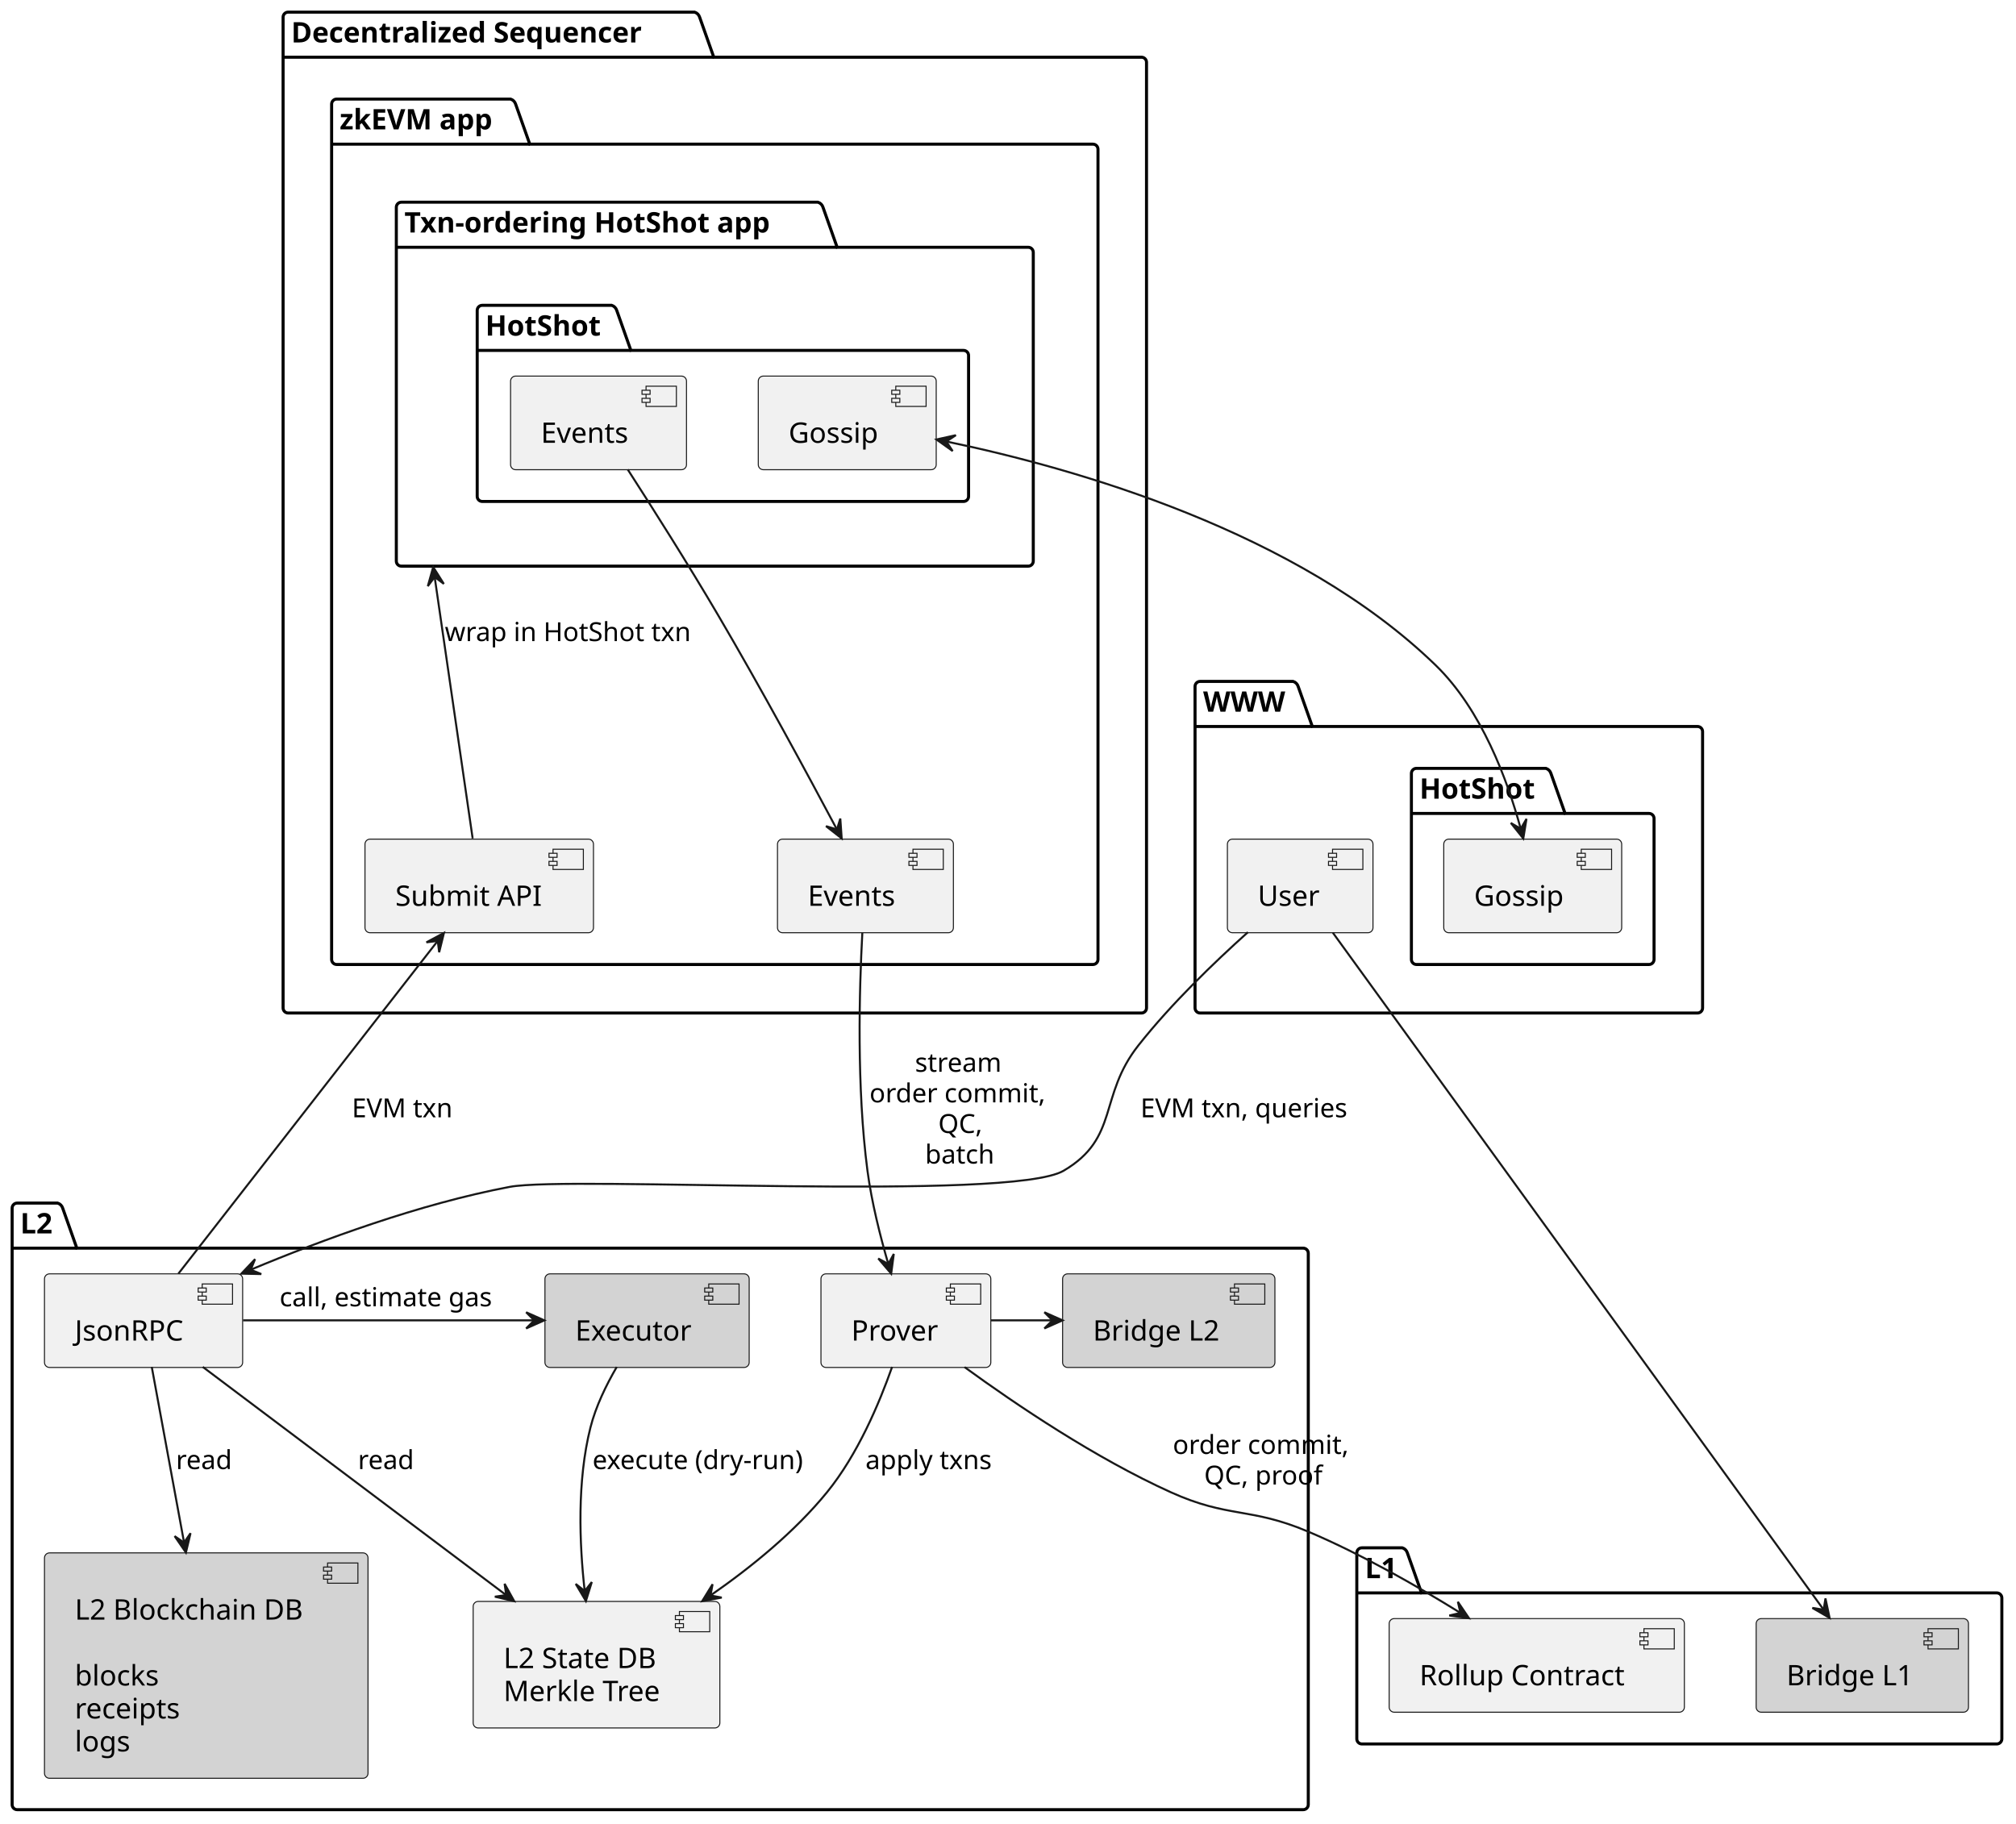
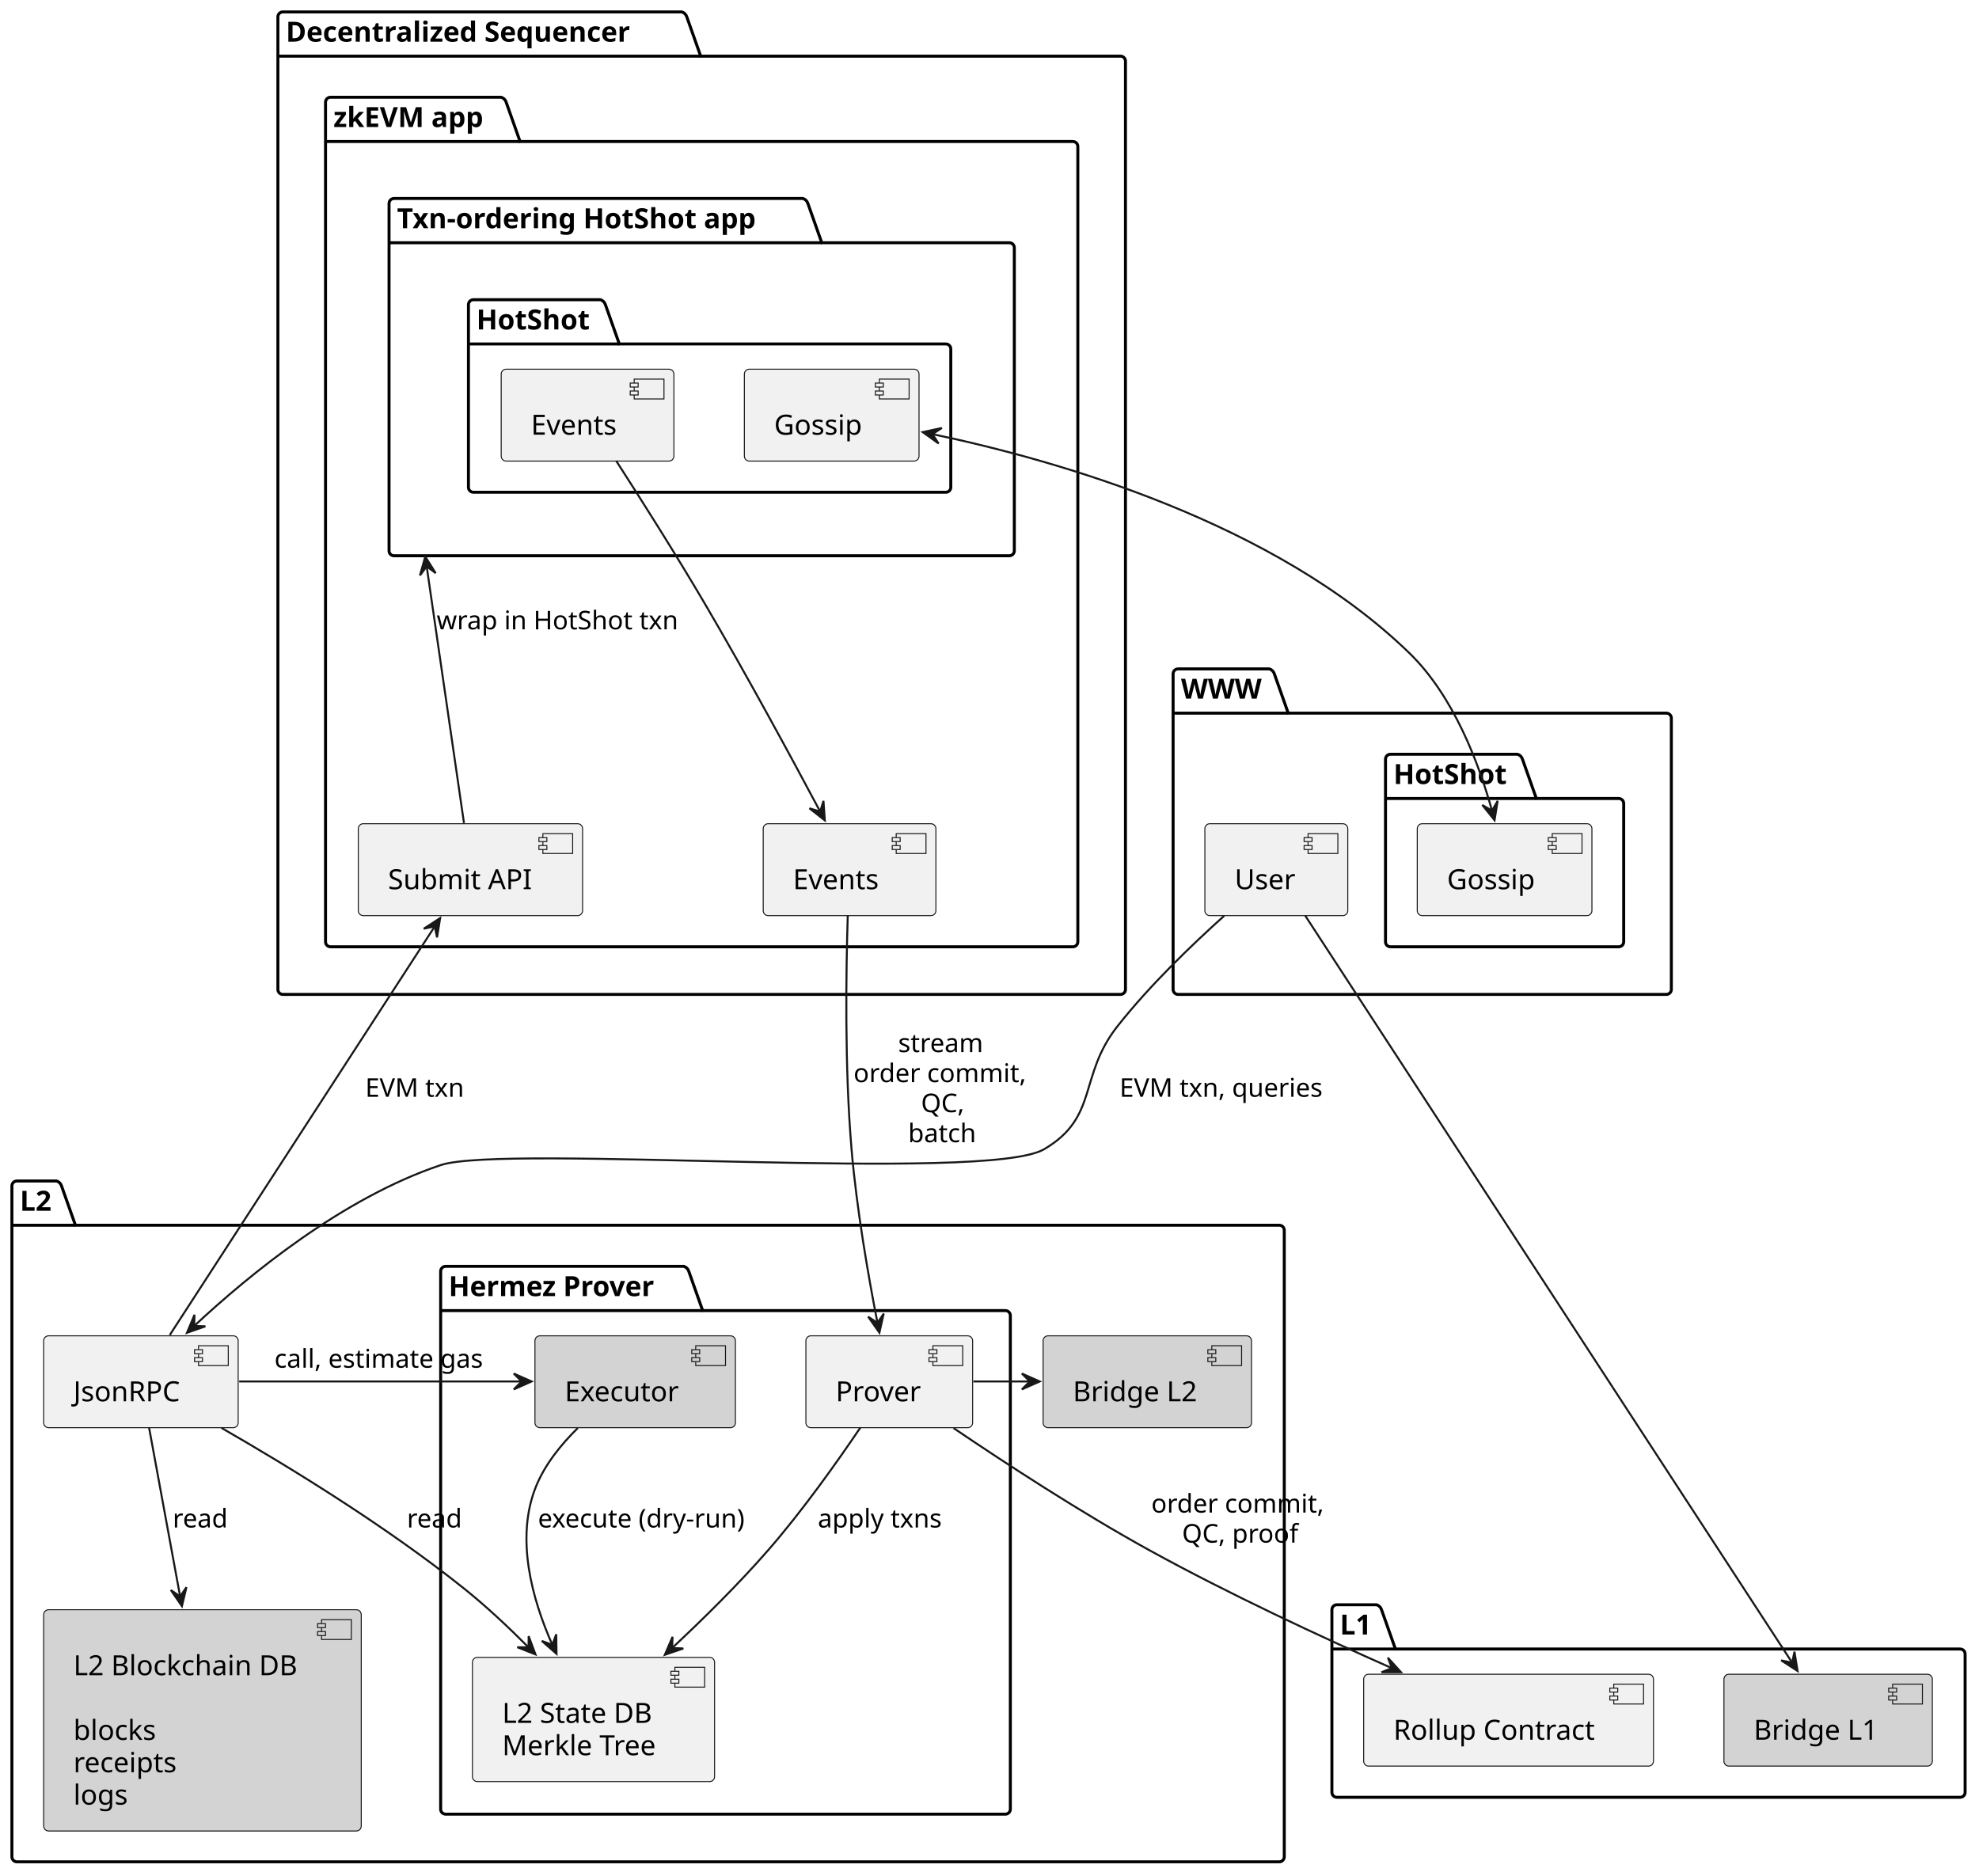
- <svg xmlns="http://www.w3.org/2000/svg" contentStyleType="text/css" height="902px" preserveAspectRatio="none" style="width:997px;height:902px;background:#FFFFFF;" version="1.1" viewBox="0 0 997 902" width="997px" zoomAndPan="magnify">
+ <svg xmlns="http://www.w3.org/2000/svg" contentStyleType="text/css" height="945px" preserveAspectRatio="none" style="width:997px;height:945px;background:#FFFFFF;" version="1.1" viewBox="0 0 997 945" width="997px" zoomAndPan="magnify">
  <defs />
  <g>
    <g id="cluster_WWW">
-       <path d="M593.5,337 L639.5,337 A3.75,3.75 0 0 1 642,339.5 L649,359.297 L839.5,359.297 A2.5,2.5 0 0 1 842,361.797 L842,498.5 A2.5,2.5 0 0 1 839.5,501 L593.5,501 A2.5,2.5 0 0 1 591,498.5 L591,339.5 A2.5,2.5 0 0 1 593.5,337 " style="stroke:#000000;stroke-width:1.5;fill:none;" />
-       <line style="stroke:#000000;stroke-width:1.5;fill:none;" x1="591" x2="649" y1="359.297" y2="359.297" />
+       <path d="M593.5,337 L639.5,337 A3.75,3.75 0 0 1 642,339.5 L649,359.297 L839.5,359.297 A2.5,2.5 0 0 1 842,361.797 L842,498.5 A2.5,2.5 0 0 1 839.5,501 L593.5,501 A2.5,2.5 0 0 1 591,498.5 L591,339.5 A2.5,2.5 0 0 1 593.5,337 " fill="none" style="stroke:#000000;stroke-width:1.5;" />
+       <line style="stroke:#000000;stroke-width:1.5;" x1="591" x2="649" y1="359.297" y2="359.297" />
      <text fill="#000000" font-family="sans-serif" font-size="14" font-weight="bold" lengthAdjust="spacing" textLength="45" x="595" y="351.995">WWW</text>
    </g>
    <g id="cluster_HotShotExternal">
-       <path d="M700.5,380 L764.5,380 A3.75,3.75 0 0 1 767,382.5 L774,402.297 L815.5,402.297 A2.5,2.5 0 0 1 818,404.797 L818,474.5 A2.5,2.5 0 0 1 815.5,477 L700.5,477 A2.5,2.5 0 0 1 698,474.5 L698,382.5 A2.5,2.5 0 0 1 700.5,380 " style="stroke:#000000;stroke-width:1.5;fill:none;" />
-       <line style="stroke:#000000;stroke-width:1.5;fill:none;" x1="698" x2="774" y1="402.297" y2="402.297" />
+       <path d="M700.5,380 L764.5,380 A3.75,3.75 0 0 1 767,382.5 L774,402.297 L815.5,402.297 A2.5,2.5 0 0 1 818,404.797 L818,474.5 A2.5,2.5 0 0 1 815.5,477 L700.5,477 A2.5,2.5 0 0 1 698,474.5 L698,382.5 A2.5,2.5 0 0 1 700.5,380 " fill="none" style="stroke:#000000;stroke-width:1.5;" />
+       <line style="stroke:#000000;stroke-width:1.5;" x1="698" x2="774" y1="402.297" y2="402.297" />
      <text fill="#000000" font-family="sans-serif" font-size="14" font-weight="bold" lengthAdjust="spacing" textLength="63" x="702" y="394.995">HotShot</text>
    </g>
    <g id="cluster_Decentralized Sequencer">
-       <path d="M142.5,6 L343.5,6 A3.75,3.75 0 0 1 346,8.5 L353,28.297 L564.5,28.297 A2.5,2.5 0 0 1 567,30.797 L567,498.5 A2.5,2.5 0 0 1 564.5,501 L142.5,501 A2.5,2.5 0 0 1 140,498.5 L140,8.5 A2.5,2.5 0 0 1 142.5,6 " style="stroke:#000000;stroke-width:1.5;fill:none;" />
-       <line style="stroke:#000000;stroke-width:1.5;fill:none;" x1="140" x2="353" y1="28.297" y2="28.297" />
+       <path d="M142.5,6 L343.5,6 A3.75,3.75 0 0 1 346,8.5 L353,28.297 L564.5,28.297 A2.5,2.5 0 0 1 567,30.797 L567,498.5 A2.5,2.5 0 0 1 564.5,501 L142.5,501 A2.5,2.5 0 0 1 140,498.5 L140,8.5 A2.5,2.5 0 0 1 142.5,6 " fill="none" style="stroke:#000000;stroke-width:1.5;" />
+       <line style="stroke:#000000;stroke-width:1.5;" x1="140" x2="353" y1="28.297" y2="28.297" />
      <text fill="#000000" font-family="sans-serif" font-size="14" font-weight="bold" lengthAdjust="spacing" textLength="200" x="144" y="20.995">Decentralized Sequencer</text>
    </g>
    <g id="cluster_zkApp">
-       <path d="M166.5,49 L252.5,49 A3.75,3.75 0 0 1 255,51.5 L262,71.297 L540.5,71.297 A2.5,2.5 0 0 1 543,73.797 L543,474.5 A2.5,2.5 0 0 1 540.5,477 L166.5,477 A2.5,2.5 0 0 1 164,474.5 L164,51.5 A2.5,2.5 0 0 1 166.5,49 " style="stroke:#000000;stroke-width:1.5;fill:none;" />
-       <line style="stroke:#000000;stroke-width:1.5;fill:none;" x1="164" x2="262" y1="71.297" y2="71.297" />
+       <path d="M166.5,49 L252.5,49 A3.75,3.75 0 0 1 255,51.5 L262,71.297 L540.5,71.297 A2.5,2.5 0 0 1 543,73.797 L543,474.5 A2.5,2.5 0 0 1 540.5,477 L166.5,477 A2.5,2.5 0 0 1 164,474.5 L164,51.5 A2.5,2.5 0 0 1 166.5,49 " fill="none" style="stroke:#000000;stroke-width:1.5;" />
+       <line style="stroke:#000000;stroke-width:1.5;" x1="164" x2="262" y1="71.297" y2="71.297" />
      <text fill="#000000" font-family="sans-serif" font-size="14" font-weight="bold" lengthAdjust="spacing" textLength="85" x="168" y="63.995">zkEVM app</text>
    </g>
    <g id="cluster_App">
-       <path d="M198.5,100 L404.5,100 A3.75,3.75 0 0 1 407,102.5 L414,122.297 L508.5,122.297 A2.5,2.5 0 0 1 511,124.797 L511,277.5 A2.5,2.5 0 0 1 508.5,280 L198.5,280 A2.5,2.5 0 0 1 196,277.5 L196,102.5 A2.5,2.5 0 0 1 198.5,100 " style="stroke:#000000;stroke-width:1.5;fill:none;" />
-       <line style="stroke:#000000;stroke-width:1.5;fill:none;" x1="196" x2="414" y1="122.297" y2="122.297" />
+       <path d="M198.5,100 L404.5,100 A3.75,3.75 0 0 1 407,102.5 L414,122.297 L508.5,122.297 A2.5,2.5 0 0 1 511,124.797 L511,277.5 A2.5,2.5 0 0 1 508.5,280 L198.5,280 A2.5,2.5 0 0 1 196,277.5 L196,102.5 A2.5,2.5 0 0 1 198.5,100 " fill="none" style="stroke:#000000;stroke-width:1.5;" />
+       <line style="stroke:#000000;stroke-width:1.5;" x1="196" x2="414" y1="122.297" y2="122.297" />
      <text fill="#000000" font-family="sans-serif" font-size="14" font-weight="bold" lengthAdjust="spacing" textLength="205" x="200" y="114.995">Txn-ordering HotShot app</text>
    </g>
    <g id="cluster_HotShot">
-       <path d="M238.5,151 L302.5,151 A3.75,3.75 0 0 1 305,153.5 L312,173.297 L476.5,173.297 A2.5,2.5 0 0 1 479,175.797 L479,245.5 A2.5,2.5 0 0 1 476.5,248 L238.5,248 A2.5,2.5 0 0 1 236,245.5 L236,153.5 A2.5,2.5 0 0 1 238.5,151 " style="stroke:#000000;stroke-width:1.5;fill:none;" />
-       <line style="stroke:#000000;stroke-width:1.5;fill:none;" x1="236" x2="312" y1="173.297" y2="173.297" />
+       <path d="M238.5,151 L302.5,151 A3.75,3.75 0 0 1 305,153.5 L312,173.297 L476.5,173.297 A2.5,2.5 0 0 1 479,175.797 L479,245.5 A2.5,2.5 0 0 1 476.5,248 L238.5,248 A2.5,2.5 0 0 1 236,245.5 L236,153.5 A2.5,2.5 0 0 1 238.5,151 " fill="none" style="stroke:#000000;stroke-width:1.5;" />
+       <line style="stroke:#000000;stroke-width:1.5;" x1="236" x2="312" y1="173.297" y2="173.297" />
      <text fill="#000000" font-family="sans-serif" font-size="14" font-weight="bold" lengthAdjust="spacing" textLength="63" x="240" y="165.995">HotShot</text>
    </g>
    <g id="cluster_L2">
-       <path d="M8.5,595 L28.5,595 A3.75,3.75 0 0 1 31,597.5 L38,617.297 L644.5,617.297 A2.5,2.5 0 0 1 647,619.797 L647,892.5 A2.5,2.5 0 0 1 644.5,895 L8.5,895 A2.5,2.5 0 0 1 6,892.5 L6,597.5 A2.5,2.5 0 0 1 8.5,595 " style="stroke:#000000;stroke-width:1.5;fill:none;" />
-       <line style="stroke:#000000;stroke-width:1.5;fill:none;" x1="6" x2="38" y1="617.297" y2="617.297" />
+       <path d="M8.5,595 L28.5,595 A3.75,3.75 0 0 1 31,597.5 L38,617.297 L644.5,617.297 A2.5,2.5 0 0 1 647,619.797 L647,935.5 A2.5,2.5 0 0 1 644.5,938 L8.5,938 A2.5,2.5 0 0 1 6,935.5 L6,597.5 A2.5,2.5 0 0 1 8.5,595 " fill="none" style="stroke:#000000;stroke-width:1.5;" />
+       <line style="stroke:#000000;stroke-width:1.5;" x1="6" x2="38" y1="617.297" y2="617.297" />
      <text fill="#000000" font-family="sans-serif" font-size="14" font-weight="bold" lengthAdjust="spacing" textLength="19" x="10" y="609.995">L2</text>
    </g>
+     <g id="cluster_HermezProver">
+       <path d="M224.5,638 L344.5,638 A3.75,3.75 0 0 1 347,640.5 L354,660.297 L506.5,660.297 A2.5,2.5 0 0 1 509,662.797 L509,911.5 A2.5,2.5 0 0 1 506.5,914 L224.5,914 A2.5,2.5 0 0 1 222,911.5 L222,640.5 A2.5,2.5 0 0 1 224.5,638 " fill="none" style="stroke:#000000;stroke-width:1.5;" />
+       <line style="stroke:#000000;stroke-width:1.5;" x1="222" x2="354" y1="660.297" y2="660.297" />
+       <text fill="#000000" font-family="sans-serif" font-size="14" font-weight="bold" lengthAdjust="spacing" textLength="119" x="226" y="652.995">Hermez Prover</text>
+     </g>
    <g id="cluster_L1">
-       <path d="M673.5,765.5 L693.5,765.5 A3.75,3.75 0 0 1 696,768 L703,787.797 L987.5,787.797 A2.5,2.5 0 0 1 990,790.297 L990,860 A2.5,2.5 0 0 1 987.5,862.5 L673.5,862.5 A2.5,2.5 0 0 1 671,860 L671,768 A2.5,2.5 0 0 1 673.5,765.5 " style="stroke:#000000;stroke-width:1.5;fill:none;" />
-       <line style="stroke:#000000;stroke-width:1.5;fill:none;" x1="671" x2="703" y1="787.797" y2="787.797" />
-       <text fill="#000000" font-family="sans-serif" font-size="14" font-weight="bold" lengthAdjust="spacing" textLength="19" x="675" y="780.495">L1</text>
+       <path d="M673.5,808.5 L693.5,808.5 A3.75,3.75 0 0 1 696,811 L703,830.797 L987.5,830.797 A2.5,2.5 0 0 1 990,833.297 L990,903 A2.5,2.5 0 0 1 987.5,905.5 L673.5,905.5 A2.5,2.5 0 0 1 671,903 L671,811 A2.5,2.5 0 0 1 673.5,808.5 " fill="none" style="stroke:#000000;stroke-width:1.5;" />
+       <line style="stroke:#000000;stroke-width:1.5;" x1="671" x2="703" y1="830.797" y2="830.797" />
+       <text fill="#000000" font-family="sans-serif" font-size="14" font-weight="bold" lengthAdjust="spacing" textLength="19" x="675" y="823.495">L1</text>
    </g>
    <g id="elem_User">
      <rect fill="#F1F1F1" height="46.297" rx="2.5" ry="2.5" style="stroke:#181818;stroke-width:0.5;" width="72" x="607" y="415" />
      <rect fill="#F1F1F1" height="10" style="stroke:#181818;stroke-width:0.5;" width="15" x="659" y="420" />
      <rect fill="#F1F1F1" height="2" style="stroke:#181818;stroke-width:0.5;" width="4" x="657" y="422" />
      <rect fill="#F1F1F1" height="2" style="stroke:#181818;stroke-width:0.5;" width="4" x="657" y="426" />
      <text fill="#000000" font-family="sans-serif" font-size="14" lengthAdjust="spacing" textLength="32" x="622" y="447.995">User</text>
    </g>
    <g id="elem_GossipExternal">
      <rect fill="#F1F1F1" height="46.297" rx="2.5" ry="2.5" style="stroke:#181818;stroke-width:0.5;" width="88" x="714" y="415" />
      <rect fill="#F1F1F1" height="10" style="stroke:#181818;stroke-width:0.5;" width="15" x="782" y="420" />
      <rect fill="#F1F1F1" height="2" style="stroke:#181818;stroke-width:0.5;" width="4" x="780" y="422" />
      <rect fill="#F1F1F1" height="2" style="stroke:#181818;stroke-width:0.5;" width="4" x="780" y="426" />
      <text fill="#000000" font-family="sans-serif" font-size="14" lengthAdjust="spacing" textLength="48" x="729" y="447.995">Gossip</text>
    </g>
    <g id="elem_Events">
      <rect fill="#F1F1F1" height="46.297" rx="2.5" ry="2.5" style="stroke:#181818;stroke-width:0.5;" width="87" x="384.5" y="415" />
      <rect fill="#F1F1F1" height="10" style="stroke:#181818;stroke-width:0.5;" width="15" x="451.5" y="420" />
      <rect fill="#F1F1F1" height="2" style="stroke:#181818;stroke-width:0.5;" width="4" x="449.5" y="422" />
      <rect fill="#F1F1F1" height="2" style="stroke:#181818;stroke-width:0.5;" width="4" x="449.5" y="426" />
      <text fill="#000000" font-family="sans-serif" font-size="14" lengthAdjust="spacing" textLength="47" x="399.5" y="447.995">Events</text>
    </g>
    <g id="elem_Submit">
      <rect fill="#F1F1F1" height="46.297" rx="2.5" ry="2.5" style="stroke:#181818;stroke-width:0.5;" width="113" x="180.5" y="415" />
      <rect fill="#F1F1F1" height="10" style="stroke:#181818;stroke-width:0.5;" width="15" x="273.5" y="420" />
      <rect fill="#F1F1F1" height="2" style="stroke:#181818;stroke-width:0.5;" width="4" x="271.5" y="422" />
      <rect fill="#F1F1F1" height="2" style="stroke:#181818;stroke-width:0.5;" width="4" x="271.5" y="426" />
      <text fill="#000000" font-family="sans-serif" font-size="14" lengthAdjust="spacing" textLength="73" x="195.5" y="447.995">Submit API</text>
    </g>
    <g id="elem_GossipInternal">
      <rect fill="#F1F1F1" height="46.297" rx="2.5" ry="2.5" style="stroke:#181818;stroke-width:0.5;" width="88" x="375" y="186" />
      <rect fill="#F1F1F1" height="10" style="stroke:#181818;stroke-width:0.5;" width="15" x="443" y="191" />
      <rect fill="#F1F1F1" height="2" style="stroke:#181818;stroke-width:0.5;" width="4" x="441" y="193" />
      <rect fill="#F1F1F1" height="2" style="stroke:#181818;stroke-width:0.5;" width="4" x="441" y="197" />
      <text fill="#000000" font-family="sans-serif" font-size="14" lengthAdjust="spacing" textLength="48" x="390" y="218.995">Gossip</text>
    </g>
    <g id="elem_HotShotEvents">
      <rect fill="#F1F1F1" height="46.297" rx="2.5" ry="2.5" style="stroke:#181818;stroke-width:0.5;" width="87" x="252.5" y="186" />
      <rect fill="#F1F1F1" height="10" style="stroke:#181818;stroke-width:0.5;" width="15" x="319.5" y="191" />
      <rect fill="#F1F1F1" height="2" style="stroke:#181818;stroke-width:0.5;" width="4" x="317.5" y="193" />
      <rect fill="#F1F1F1" height="2" style="stroke:#181818;stroke-width:0.5;" width="4" x="317.5" y="197" />
      <text fill="#000000" font-family="sans-serif" font-size="14" lengthAdjust="spacing" textLength="47" x="267.5" y="218.995">Events</text>
    </g>
    <g id="elem_JsonRPC">
-       <rect fill="#F1F1F1" height="46.297" rx="2.5" ry="2.5" style="stroke:#181818;stroke-width:0.5;" width="98" x="22" y="630" />
-       <rect fill="#F1F1F1" height="10" style="stroke:#181818;stroke-width:0.5;" width="15" x="100" y="635" />
-       <rect fill="#F1F1F1" height="2" style="stroke:#181818;stroke-width:0.5;" width="4" x="98" y="637" />
-       <rect fill="#F1F1F1" height="2" style="stroke:#181818;stroke-width:0.5;" width="4" x="98" y="641" />
-       <text fill="#000000" font-family="sans-serif" font-size="14" lengthAdjust="spacing" textLength="58" x="37" y="662.995">JsonRPC</text>
+       <rect fill="#F1F1F1" height="46.297" rx="2.5" ry="2.5" style="stroke:#181818;stroke-width:0.5;" width="98" x="22" y="673" />
+       <rect fill="#F1F1F1" height="10" style="stroke:#181818;stroke-width:0.5;" width="15" x="100" y="678" />
+       <rect fill="#F1F1F1" height="2" style="stroke:#181818;stroke-width:0.5;" width="4" x="98" y="680" />
+       <rect fill="#F1F1F1" height="2" style="stroke:#181818;stroke-width:0.5;" width="4" x="98" y="684" />
+       <text fill="#000000" font-family="sans-serif" font-size="14" lengthAdjust="spacing" textLength="58" x="37" y="705.995">JsonRPC</text>
    </g>
    <g id="elem_L2DB">
-       <rect fill="#D3D3D3" height="111.484" rx="2.5" ry="2.5" style="stroke:#181818;stroke-width:0.5;" width="160" x="22" y="768" />
-       <rect fill="#D3D3D3" height="10" style="stroke:#181818;stroke-width:0.5;" width="15" x="162" y="773" />
-       <rect fill="#D3D3D3" height="2" style="stroke:#181818;stroke-width:0.5;" width="4" x="160" y="775" />
-       <rect fill="#D3D3D3" height="2" style="stroke:#181818;stroke-width:0.5;" width="4" x="160" y="779" />
-       <text fill="#000000" font-family="sans-serif" font-size="14" lengthAdjust="spacing" textLength="120" x="37" y="800.995">L2 Blockchain DB</text>
-       <text fill="#000000" font-family="sans-serif" font-size="14" lengthAdjust="spacing" textLength="4" x="37" y="817.292"> </text>
-       <text fill="#000000" font-family="sans-serif" font-size="14" lengthAdjust="spacing" textLength="45" x="37" y="833.589">blocks</text>
-       <text fill="#000000" font-family="sans-serif" font-size="14" lengthAdjust="spacing" textLength="56" x="37" y="849.886">receipts</text>
-       <text fill="#000000" font-family="sans-serif" font-size="14" lengthAdjust="spacing" textLength="29" x="37" y="866.183">logs</text>
+       <rect fill="#D3D3D3" height="111.484" rx="2.5" ry="2.5" style="stroke:#181818;stroke-width:0.5;" width="160" x="22" y="811" />
+       <rect fill="#D3D3D3" height="10" style="stroke:#181818;stroke-width:0.5;" width="15" x="162" y="816" />
+       <rect fill="#D3D3D3" height="2" style="stroke:#181818;stroke-width:0.5;" width="4" x="160" y="818" />
+       <rect fill="#D3D3D3" height="2" style="stroke:#181818;stroke-width:0.5;" width="4" x="160" y="822" />
+       <text fill="#000000" font-family="sans-serif" font-size="14" lengthAdjust="spacing" textLength="120" x="37" y="843.995">L2 Blockchain DB</text>
+       <text fill="#000000" font-family="sans-serif" font-size="14" lengthAdjust="spacing" textLength="4" x="37" y="860.292"> </text>
+       <text fill="#000000" font-family="sans-serif" font-size="14" lengthAdjust="spacing" textLength="45" x="37" y="876.589">blocks</text>
+       <text fill="#000000" font-family="sans-serif" font-size="14" lengthAdjust="spacing" textLength="56" x="37" y="892.886">receipts</text>
+       <text fill="#000000" font-family="sans-serif" font-size="14" lengthAdjust="spacing" textLength="29" x="37" y="909.183">logs</text>
+     </g>
+     <g id="elem_BridgeL2">
+       <rect fill="#D3D3D3" height="46.297" rx="2.5" ry="2.5" style="stroke:#181818;stroke-width:0.5;" width="105" x="525.5" y="673" />
+       <rect fill="#D3D3D3" height="10" style="stroke:#181818;stroke-width:0.5;" width="15" x="610.5" y="678" />
+       <rect fill="#D3D3D3" height="2" style="stroke:#181818;stroke-width:0.5;" width="4" x="608.5" y="680" />
+       <rect fill="#D3D3D3" height="2" style="stroke:#181818;stroke-width:0.5;" width="4" x="608.5" y="684" />
+       <text fill="#000000" font-family="sans-serif" font-size="14" lengthAdjust="spacing" textLength="65" x="540.5" y="705.995">Bridge L2</text>
    </g>
    <g id="elem_Prover">
-       <rect fill="#F1F1F1" height="46.297" rx="2.5" ry="2.5" style="stroke:#181818;stroke-width:0.5;" width="84" x="406" y="630" />
-       <rect fill="#F1F1F1" height="10" style="stroke:#181818;stroke-width:0.5;" width="15" x="470" y="635" />
-       <rect fill="#F1F1F1" height="2" style="stroke:#181818;stroke-width:0.5;" width="4" x="468" y="637" />
-       <rect fill="#F1F1F1" height="2" style="stroke:#181818;stroke-width:0.5;" width="4" x="468" y="641" />
-       <text fill="#000000" font-family="sans-serif" font-size="14" lengthAdjust="spacing" textLength="44" x="421" y="662.995">Prover</text>
+       <rect fill="#F1F1F1" height="46.297" rx="2.5" ry="2.5" style="stroke:#181818;stroke-width:0.5;" width="84" x="406" y="673" />
+       <rect fill="#F1F1F1" height="10" style="stroke:#181818;stroke-width:0.5;" width="15" x="470" y="678" />
+       <rect fill="#F1F1F1" height="2" style="stroke:#181818;stroke-width:0.5;" width="4" x="468" y="680" />
+       <rect fill="#F1F1F1" height="2" style="stroke:#181818;stroke-width:0.5;" width="4" x="468" y="684" />
+       <text fill="#000000" font-family="sans-serif" font-size="14" lengthAdjust="spacing" textLength="44" x="421" y="705.995">Prover</text>
    </g>
    <g id="elem_Executor">
-       <rect fill="#D3D3D3" height="46.297" rx="2.5" ry="2.5" style="stroke:#181818;stroke-width:0.5;" width="101" x="269.5" y="630" />
-       <rect fill="#D3D3D3" height="10" style="stroke:#181818;stroke-width:0.5;" width="15" x="350.5" y="635" />
-       <rect fill="#D3D3D3" height="2" style="stroke:#181818;stroke-width:0.5;" width="4" x="348.5" y="637" />
-       <rect fill="#D3D3D3" height="2" style="stroke:#181818;stroke-width:0.5;" width="4" x="348.5" y="641" />
-       <text fill="#000000" font-family="sans-serif" font-size="14" lengthAdjust="spacing" textLength="61" x="284.5" y="662.995">Executor</text>
+       <rect fill="#D3D3D3" height="46.297" rx="2.5" ry="2.5" style="stroke:#181818;stroke-width:0.5;" width="101" x="269.5" y="673" />
+       <rect fill="#D3D3D3" height="10" style="stroke:#181818;stroke-width:0.5;" width="15" x="350.5" y="678" />
+       <rect fill="#D3D3D3" height="2" style="stroke:#181818;stroke-width:0.5;" width="4" x="348.5" y="680" />
+       <rect fill="#D3D3D3" height="2" style="stroke:#181818;stroke-width:0.5;" width="4" x="348.5" y="684" />
+       <text fill="#000000" font-family="sans-serif" font-size="14" lengthAdjust="spacing" textLength="61" x="284.5" y="705.995">Executor</text>
    </g>
    <g id="elem_Tree">
-       <rect fill="#F1F1F1" height="62.594" rx="2.5" ry="2.5" style="stroke:#181818;stroke-width:0.5;" width="122" x="234" y="792" />
-       <rect fill="#F1F1F1" height="10" style="stroke:#181818;stroke-width:0.5;" width="15" x="336" y="797" />
-       <rect fill="#F1F1F1" height="2" style="stroke:#181818;stroke-width:0.5;" width="4" x="334" y="799" />
-       <rect fill="#F1F1F1" height="2" style="stroke:#181818;stroke-width:0.5;" width="4" x="334" y="803" />
-       <text fill="#000000" font-family="sans-serif" font-size="14" lengthAdjust="spacing" textLength="81" x="249" y="824.995">L2 State DB</text>
-       <text fill="#000000" font-family="sans-serif" font-size="14" lengthAdjust="spacing" textLength="82" x="249" y="841.292">Merkle Tree</text>
-     </g>
-     <g id="elem_BridgeL2">
-       <rect fill="#D3D3D3" height="46.297" rx="2.5" ry="2.5" style="stroke:#181818;stroke-width:0.5;" width="105" x="525.5" y="630" />
-       <rect fill="#D3D3D3" height="10" style="stroke:#181818;stroke-width:0.5;" width="15" x="610.5" y="635" />
-       <rect fill="#D3D3D3" height="2" style="stroke:#181818;stroke-width:0.5;" width="4" x="608.5" y="637" />
-       <rect fill="#D3D3D3" height="2" style="stroke:#181818;stroke-width:0.5;" width="4" x="608.5" y="641" />
-       <text fill="#000000" font-family="sans-serif" font-size="14" lengthAdjust="spacing" textLength="65" x="540.5" y="662.995">Bridge L2</text>
+       <rect fill="#F1F1F1" height="62.594" rx="2.5" ry="2.5" style="stroke:#181818;stroke-width:0.5;" width="122" x="238" y="835" />
+       <rect fill="#F1F1F1" height="10" style="stroke:#181818;stroke-width:0.5;" width="15" x="340" y="840" />
+       <rect fill="#F1F1F1" height="2" style="stroke:#181818;stroke-width:0.5;" width="4" x="338" y="842" />
+       <rect fill="#F1F1F1" height="2" style="stroke:#181818;stroke-width:0.5;" width="4" x="338" y="846" />
+       <text fill="#000000" font-family="sans-serif" font-size="14" lengthAdjust="spacing" textLength="81" x="253" y="867.995">L2 State DB</text>
+       <text fill="#000000" font-family="sans-serif" font-size="14" lengthAdjust="spacing" textLength="82" x="253" y="884.292">Merkle Tree</text>
    </g>
    <g id="elem_Rollup">
-       <rect fill="#F1F1F1" height="46.297" rx="2.5" ry="2.5" style="stroke:#181818;stroke-width:0.5;" width="146" x="687" y="800.5" />
-       <rect fill="#F1F1F1" height="10" style="stroke:#181818;stroke-width:0.5;" width="15" x="813" y="805.5" />
-       <rect fill="#F1F1F1" height="2" style="stroke:#181818;stroke-width:0.5;" width="4" x="811" y="807.5" />
-       <rect fill="#F1F1F1" height="2" style="stroke:#181818;stroke-width:0.5;" width="4" x="811" y="811.5" />
-       <text fill="#000000" font-family="sans-serif" font-size="14" lengthAdjust="spacing" textLength="106" x="702" y="833.495">Rollup Contract</text>
+       <rect fill="#F1F1F1" height="46.297" rx="2.5" ry="2.5" style="stroke:#181818;stroke-width:0.5;" width="146" x="687" y="843.5" />
+       <rect fill="#F1F1F1" height="10" style="stroke:#181818;stroke-width:0.5;" width="15" x="813" y="848.5" />
+       <rect fill="#F1F1F1" height="2" style="stroke:#181818;stroke-width:0.5;" width="4" x="811" y="850.5" />
+       <rect fill="#F1F1F1" height="2" style="stroke:#181818;stroke-width:0.5;" width="4" x="811" y="854.5" />
+       <text fill="#000000" font-family="sans-serif" font-size="14" lengthAdjust="spacing" textLength="106" x="702" y="876.495">Rollup Contract</text>
    </g>
    <g id="elem_BridgeL1">
-       <rect fill="#D3D3D3" height="46.297" rx="2.5" ry="2.5" style="stroke:#181818;stroke-width:0.5;" width="105" x="868.5" y="800.5" />
-       <rect fill="#D3D3D3" height="10" style="stroke:#181818;stroke-width:0.5;" width="15" x="953.5" y="805.5" />
-       <rect fill="#D3D3D3" height="2" style="stroke:#181818;stroke-width:0.5;" width="4" x="951.5" y="807.5" />
-       <rect fill="#D3D3D3" height="2" style="stroke:#181818;stroke-width:0.5;" width="4" x="951.5" y="811.5" />
-       <text fill="#000000" font-family="sans-serif" font-size="14" lengthAdjust="spacing" textLength="65" x="883.5" y="833.495">Bridge L1</text>
+       <rect fill="#D3D3D3" height="46.297" rx="2.5" ry="2.5" style="stroke:#181818;stroke-width:0.5;" width="105" x="868.5" y="843.5" />
+       <rect fill="#D3D3D3" height="10" style="stroke:#181818;stroke-width:0.5;" width="15" x="953.5" y="848.5" />
+       <rect fill="#D3D3D3" height="2" style="stroke:#181818;stroke-width:0.5;" width="4" x="951.5" y="850.5" />
+       <rect fill="#D3D3D3" height="2" style="stroke:#181818;stroke-width:0.5;" width="4" x="951.5" y="854.5" />
+       <text fill="#000000" font-family="sans-serif" font-size="14" lengthAdjust="spacing" textLength="65" x="883.5" y="876.495">Bridge L1</text>
    </g>
    <g id="link_GossipInternal_GossipExternal">
-       <path d="M468.35,218.42 C531.77,231.62 641.8,262.82 710,329 C732.68,351.01 745.45,385.64 752.02,409.73 " fill="none" id="GossipInternal-GossipExternal" style="stroke:#181818;stroke-width:1.0;" />
-       <polygon fill="#181818" points="753.33,414.7,754.913,404.979,752.06,409.864,747.176,407.011,753.33,414.7" style="stroke:#181818;stroke-width:1.0;" />
-       <polygon fill="#181818" points="463.11,217.35,471.128,223.069,468.009,218.35,472.728,215.23,463.11,217.35" style="stroke:#181818;stroke-width:1.0;" />
+       <path d="M469.38,218.64 C532.96,231.96 642.17,263.18 710,329 C732.3,350.64 745.02,384.48 751.68,408.51 " fill="none" id="GossipInternal-GossipExternal" style="stroke:#181818;stroke-width:1.0;" />
+       <polygon fill="#181818" points="752.94,413.24,754.497,403.515,751.657,408.407,746.764,405.568,752.94,413.24" style="stroke:#181818;stroke-width:1.0;" />
+       <polygon fill="#181818" points="464.86,217.71,472.862,223.451,469.756,218.724,474.484,215.617,464.86,217.71" style="stroke:#181818;stroke-width:1.0;" />
    </g>
    <g id="link_Prover_BridgeL2">
-       <path d="M490.15,653 C500.18,653 510.21,653 520.25,653 " fill="none" id="Prover-to-BridgeL2" style="stroke:#181818;stroke-width:1.0;" />
-       <polygon fill="#181818" points="525.49,653,516.49,649,520.49,653,516.49,657,525.49,653" style="stroke:#181818;stroke-width:1.0;" />
+       <path d="M490.4,696 C499.95,696 509.49,696 519.03,696 " fill="none" id="Prover-to-BridgeL2" style="stroke:#181818;stroke-width:1.0;" />
+       <polygon fill="#181818" points="523.79,696,514.79,692,518.79,696,514.79,700,523.79,696" style="stroke:#181818;stroke-width:1.0;" />
    </g>
    <g id="link_User_JsonRPC">
-       <path d="M617.15,461.03 C600.58,475.88 579.22,496.44 563,517 C543.12,542.19 553.67,562.75 526,579 C499.74,594.42 281.93,581.34 252,587 C207.57,595.41 159.5,613.11 124.07,627.92 " fill="none" id="User-to-JsonRPC" style="stroke:#181818;stroke-width:1.0;" />
-       <polygon fill="#181818" points="119.38,629.89,129.226,630.11,123.993,627.962,126.141,622.729,119.38,629.89" style="stroke:#181818;stroke-width:1.0;" />
+       <path d="M616.78,461.36 C600.27,476.18 579.1,496.59 563,517 C543.12,542.19 553.69,562.79 526,579 C496.84,596.07 254.04,576.26 222,587 C172.89,603.47 125.94,641.82 97.78,668.09 " fill="none" id="User-to-JsonRPC" style="stroke:#181818;stroke-width:1.0;" />
+       <polygon fill="#181818" points="94.19,671.48,103.479,668.206,97.824,668.046,97.984,662.391,94.19,671.48" style="stroke:#181818;stroke-width:1.0;" />
      <text fill="#000000" font-family="sans-serif" font-size="13" lengthAdjust="spacing" textLength="107" x="564" y="552.567">EVM txn, queries</text>
    </g>
    <g id="link_JsonRPC_Submit">
-       <path d="M88.22,629.91 C119.01,590.39 183.4,507.78 216.45,465.37 " fill="none" id="JsonRPC-to-Submit" style="stroke:#181818;stroke-width:1.0;" />
-       <polygon fill="#181818" points="219.55,461.39,210.872,466.047,216.484,465.34,217.191,470.952,219.55,461.39" style="stroke:#181818;stroke-width:1.0;" />
-       <text fill="#000000" font-family="sans-serif" font-size="13" lengthAdjust="spacing" textLength="52" x="174" y="552.567">EVM txn</text>
+       <path d="M85.53,672.6 C115.89,625.77 186,517.65 219.09,466.62 " fill="none" id="JsonRPC-to-Submit" style="stroke:#181818;stroke-width:1.0;" />
+       <polygon fill="#181818" points="221.74,462.54,213.474,467.895,219.01,466.729,220.176,472.264,221.74,462.54" style="stroke:#181818;stroke-width:1.0;" />
+       <text fill="#000000" font-family="sans-serif" font-size="13" lengthAdjust="spacing" textLength="52" x="184" y="552.567">EVM txn</text>
    </g>
    <g id="link_JsonRPC_L2DB">
-       <path d="M75.05,676.03 C79.09,697.95 85.46,732.58 90.99,762.66 " fill="none" id="JsonRPC-to-L2DB" style="stroke:#181818;stroke-width:1.0;" />
-       <polygon fill="#181818" points="91.94,767.84,94.226,758.26,91.025,762.924,86.361,759.723,91.94,767.84" style="stroke:#181818;stroke-width:1.0;" />
-       <text fill="#000000" font-family="sans-serif" font-size="13" lengthAdjust="spacing" textLength="29" x="87" y="726.567">read</text>
+       <path d="M75.12,719.38 C79.1,741.02 85.32,774.81 90.77,804.45 " fill="none" id="JsonRPC-to-L2DB" style="stroke:#181818;stroke-width:1.0;" />
+       <polygon fill="#181818" points="91.65,809.22,93.936,799.64,90.736,804.304,86.071,801.104,91.65,809.22" style="stroke:#181818;stroke-width:1.0;" />
+       <text fill="#000000" font-family="sans-serif" font-size="13" lengthAdjust="spacing" textLength="29" x="87" y="769.567">read</text>
    </g>
    <g id="link_JsonRPC_Tree">
-       <path d="M100.28,676.03 C138.43,704.72 205.48,755.16 250.08,788.71 " fill="none" id="JsonRPC-to-Tree" style="stroke:#181818;stroke-width:1.0;" />
-       <polygon fill="#181818" points="254.32,791.9,249.554,783.281,250.332,788.884,244.729,789.662,254.32,791.9" style="stroke:#181818;stroke-width:1.0;" />
-       <text fill="#000000" font-family="sans-serif" font-size="13" lengthAdjust="spacing" textLength="29" x="177" y="726.567">read</text>
+       <path d="M111.51,719.37 C145.54,738.93 194.76,769.06 234,800.5 C245.12,809.41 256.4,820.02 266.36,830.05 " fill="none" id="JsonRPC-to-Tree" style="stroke:#181818;stroke-width:1.0;" />
+       <polygon fill="#181818" points="269.78,833.53,266.337,824.302,266.28,829.959,260.624,829.902,269.78,833.53" style="stroke:#181818;stroke-width:1.0;" />
+       <text fill="#000000" font-family="sans-serif" font-size="13" lengthAdjust="spacing" textLength="29" x="205" y="769.567">read</text>
    </g>
    <g id="link_JsonRPC_Executor">
-       <path d="M120.19,653 C161.6,653 220.8,653 264.01,653 " fill="none" id="JsonRPC-to-Executor" style="stroke:#181818;stroke-width:1.0;" />
-       <polygon fill="#181818" points="269.2,653,260.2,649,264.2,653,260.2,657,269.2,653" style="stroke:#181818;stroke-width:1.0;" />
-       <text fill="#000000" font-family="sans-serif" font-size="13" lengthAdjust="spacing" textLength="113" x="138.25" y="646.067">call, estimate gas</text>
+       <path d="M120.49,696 C161.5,696 219.82,696 262.82,696 " fill="none" id="JsonRPC-to-Executor" style="stroke:#181818;stroke-width:1.0;" />
+       <polygon fill="#181818" points="267.81,696,258.81,692,262.81,696,258.81,700,267.81,696" style="stroke:#181818;stroke-width:1.0;" />
+       <text fill="#000000" font-family="sans-serif" font-size="13" lengthAdjust="spacing" textLength="113" x="138.25" y="689.067">call, estimate gas</text>
    </g>
    <g id="link_User_BridgeL1">
-       <path d="M659.15,461.28 C707.32,527.73 849.9,724.41 901.81,796.03 " fill="none" id="User-to-BridgeL1" style="stroke:#181818;stroke-width:1.0;" />
-       <polygon fill="#181818" points="904.81,800.16,902.77,790.525,901.877,796.111,896.291,795.218,904.81,800.16" style="stroke:#181818;stroke-width:1.0;" />
+       <path d="M657.56,461.33 C704.41,533.22 851.3,758.56 902.88,837.69 " fill="none" id="User-to-BridgeL1" style="stroke:#181818;stroke-width:1.0;" />
+       <polygon fill="#181818" points="905.6,841.87,904.036,832.146,902.87,837.681,897.334,836.515,905.6,841.87" style="stroke:#181818;stroke-width:1.0;" />
    </g>
    <g id="link_App_Submit">
      <path d="M214.238,280.42 C214.286,280.747 214.334,281.074 214.381,281.402 C214.572,282.714 214.764,284.035 214.957,285.363 C215.343,288.02 215.734,290.709 216.129,293.423 C222.44,336.837 229.67,386.58 233.75,414.65 " fill="none" id="App-backto-Submit" style="stroke:#181818;stroke-width:1.0;" />
      <polygon fill="#181818" points="214.238,280.42,211.575,289.901,214.958,285.368,219.492,288.751,214.238,280.42" style="stroke:#181818;stroke-width:1.0;" />
      <text fill="#000000" font-family="sans-serif" font-size="13" lengthAdjust="spacing" textLength="126" x="220" y="317.067">wrap in HotShot txn</text>
    </g>
    <g id="link_HotShotEvents_Events">
-       <path d="M310.44,232.19 C322.62,251.09 340.36,279.08 355,304 C376.32,340.28 399.46,383.07 413.84,410.12 " fill="none" id="HotShotEvents-to-Events" style="stroke:#181818;stroke-width:1.0;" />
-       <polygon fill="#181818" points="416.25,414.66,415.564,404.835,413.906,410.243,408.498,408.586,416.25,414.66" style="stroke:#181818;stroke-width:1.0;" />
+       <path d="M310.44,232.19 C322.62,251.09 340.36,279.08 355,304 C376.05,339.83 398.88,382.01 413.31,409.11 " fill="none" id="HotShotEvents-to-Events" style="stroke:#181818;stroke-width:1.0;" />
+       <polygon fill="#181818" points="415.54,413.32,414.854,403.495,413.196,408.904,407.788,407.245,415.54,413.32" style="stroke:#181818;stroke-width:1.0;" />
    </g>
    <g id="link_Executor_Tree">
-       <path d="M305.01,676.04 C299.82,684.94 294.63,695.56 292,706 C285.33,732.45 286.52,763.34 289.14,786.67 " fill="none" id="Executor-to-Tree" style="stroke:#181818;stroke-width:1.0;" />
-       <polygon fill="#181818" points="289.75,791.83,292.67,782.424,289.165,786.864,284.724,783.36,289.75,791.83" style="stroke:#181818;stroke-width:1.0;" />
-       <text fill="#000000" font-family="sans-serif" font-size="13" lengthAdjust="spacing" textLength="111" x="293" y="726.567">execute (dry-run)</text>
+       <path d="M291.08,719.48 C282.65,727.75 274.49,737.85 270,749 C259.59,774.84 267.96,805.46 278.33,828.82 " fill="none" id="Executor-to-Tree" style="stroke:#181818;stroke-width:1.0;" />
+       <polygon fill="#181818" points="280.37,833.22,280.224,823.372,278.272,828.682,272.963,826.729,280.37,833.22" style="stroke:#181818;stroke-width:1.0;" />
+       <text fill="#000000" font-family="sans-serif" font-size="13" lengthAdjust="spacing" textLength="111" x="271" y="769.567">execute (dry-run)</text>
    </g>
    <g id="link_Prover_Tree">
-       <path d="M441.19,676.02 C434.86,694.02 424.13,719.43 409,738 C393.02,757.61 371.51,775.09 351.49,788.98 " fill="none" id="Prover-to-Tree" style="stroke:#181818;stroke-width:1.0;" />
-       <polygon fill="#181818" points="347.24,791.89,356.925,790.103,351.365,789.064,352.404,783.503,347.24,791.89" style="stroke:#181818;stroke-width:1.0;" />
-       <text fill="#000000" font-family="sans-serif" font-size="13" lengthAdjust="spacing" textLength="65" x="428" y="726.567">apply txns</text>
+       <path d="M433.47,719.21 C421.7,736.63 404.29,761.16 387,781 C371.99,798.22 354.01,815.93 338.22,830.66 " fill="none" id="Prover-to-Tree" style="stroke:#181818;stroke-width:1.0;" />
+       <polygon fill="#181818" points="334.94,833.7,344.261,830.52,338.608,830.303,338.825,824.65,334.94,833.7" style="stroke:#181818;stroke-width:1.0;" />
+       <text fill="#000000" font-family="sans-serif" font-size="13" lengthAdjust="spacing" textLength="65" x="412" y="769.567">apply txns</text>
    </g>
    <g id="link_Events_Prover">
-       <path d="M426.46,461.42 C424.95,489.17 423.58,537.79 429,579 C431.04,594.5 435.31,611.41 439.28,625.05 " fill="none" id="Events-to-Prover" style="stroke:#181818;stroke-width:1.0;" />
-       <polygon fill="#181818" points="440.73,629.92,442.015,620.155,439.313,625.125,434.343,622.423,440.73,629.92" style="stroke:#181818;stroke-width:1.0;" />
+       <path d="M427.09,461.36 C426.22,489.03 425.48,537.59 429,579 C431.56,609.11 437.51,643.2 442.08,666.59 " fill="none" id="Events-to-Prover" style="stroke:#181818;stroke-width:1.0;" />
+       <polygon fill="#181818" points="443.03,671.41,445.203,661.804,442.058,666.505,437.356,663.36,443.03,671.41" style="stroke:#181818;stroke-width:1.0;" />
      <text fill="#000000" font-family="sans-serif" font-size="13" lengthAdjust="spacing" textLength="46" x="452.5" y="530.067">stream</text>
      <text fill="#000000" font-family="sans-serif" font-size="13" lengthAdjust="spacing" textLength="91" x="430" y="545.2">order commit,</text>
      <text fill="#000000" font-family="sans-serif" font-size="13" lengthAdjust="spacing" textLength="23" x="464" y="560.332">QC,</text>
      <text fill="#000000" font-family="sans-serif" font-size="13" lengthAdjust="spacing" textLength="36" x="457.5" y="575.465">batch</text>
    </g>
    <g id="link_Prover_Rollup">
-       <path d="M477.02,676.13 C502.67,694.81 541.71,721.13 579,738 C607.65,750.96 618.05,745.24 647,757.5 C673.07,768.54 700.65,784.31 722.03,797.56 " fill="none" id="Prover-to-Rollup" style="stroke:#181818;stroke-width:1.0;" />
-       <polygon fill="#181818" points="726.5,800.34,720.976,792.186,722.256,797.696,716.746,798.977,726.5,800.34" style="stroke:#181818;stroke-width:1.0;" />
-       <text fill="#000000" font-family="sans-serif" font-size="13" lengthAdjust="spacing" textLength="91" x="580" y="719.067">order commit,</text>
-       <text fill="#000000" font-family="sans-serif" font-size="13" lengthAdjust="spacing" textLength="60" x="595.5" y="734.2">QC, proof</text>
+       <path d="M480.37,719.48 C506.44,737.15 544.33,761.9 579,781 C618.93,803 665.59,824.69 701.53,840.58 " fill="none" id="Prover-to-Rollup" style="stroke:#181818;stroke-width:1.0;" />
+       <polygon fill="#181818" points="705.81,842.47,699.198,835.171,701.237,840.447,695.961,842.487,705.81,842.47" style="stroke:#181818;stroke-width:1.0;" />
+       <text fill="#000000" font-family="sans-serif" font-size="13" lengthAdjust="spacing" textLength="91" x="580" y="762.067">order commit,</text>
+       <text fill="#000000" font-family="sans-serif" font-size="13" lengthAdjust="spacing" textLength="60" x="595.5" y="777.2">QC, proof</text>
    </g>
  </g>
</svg>
